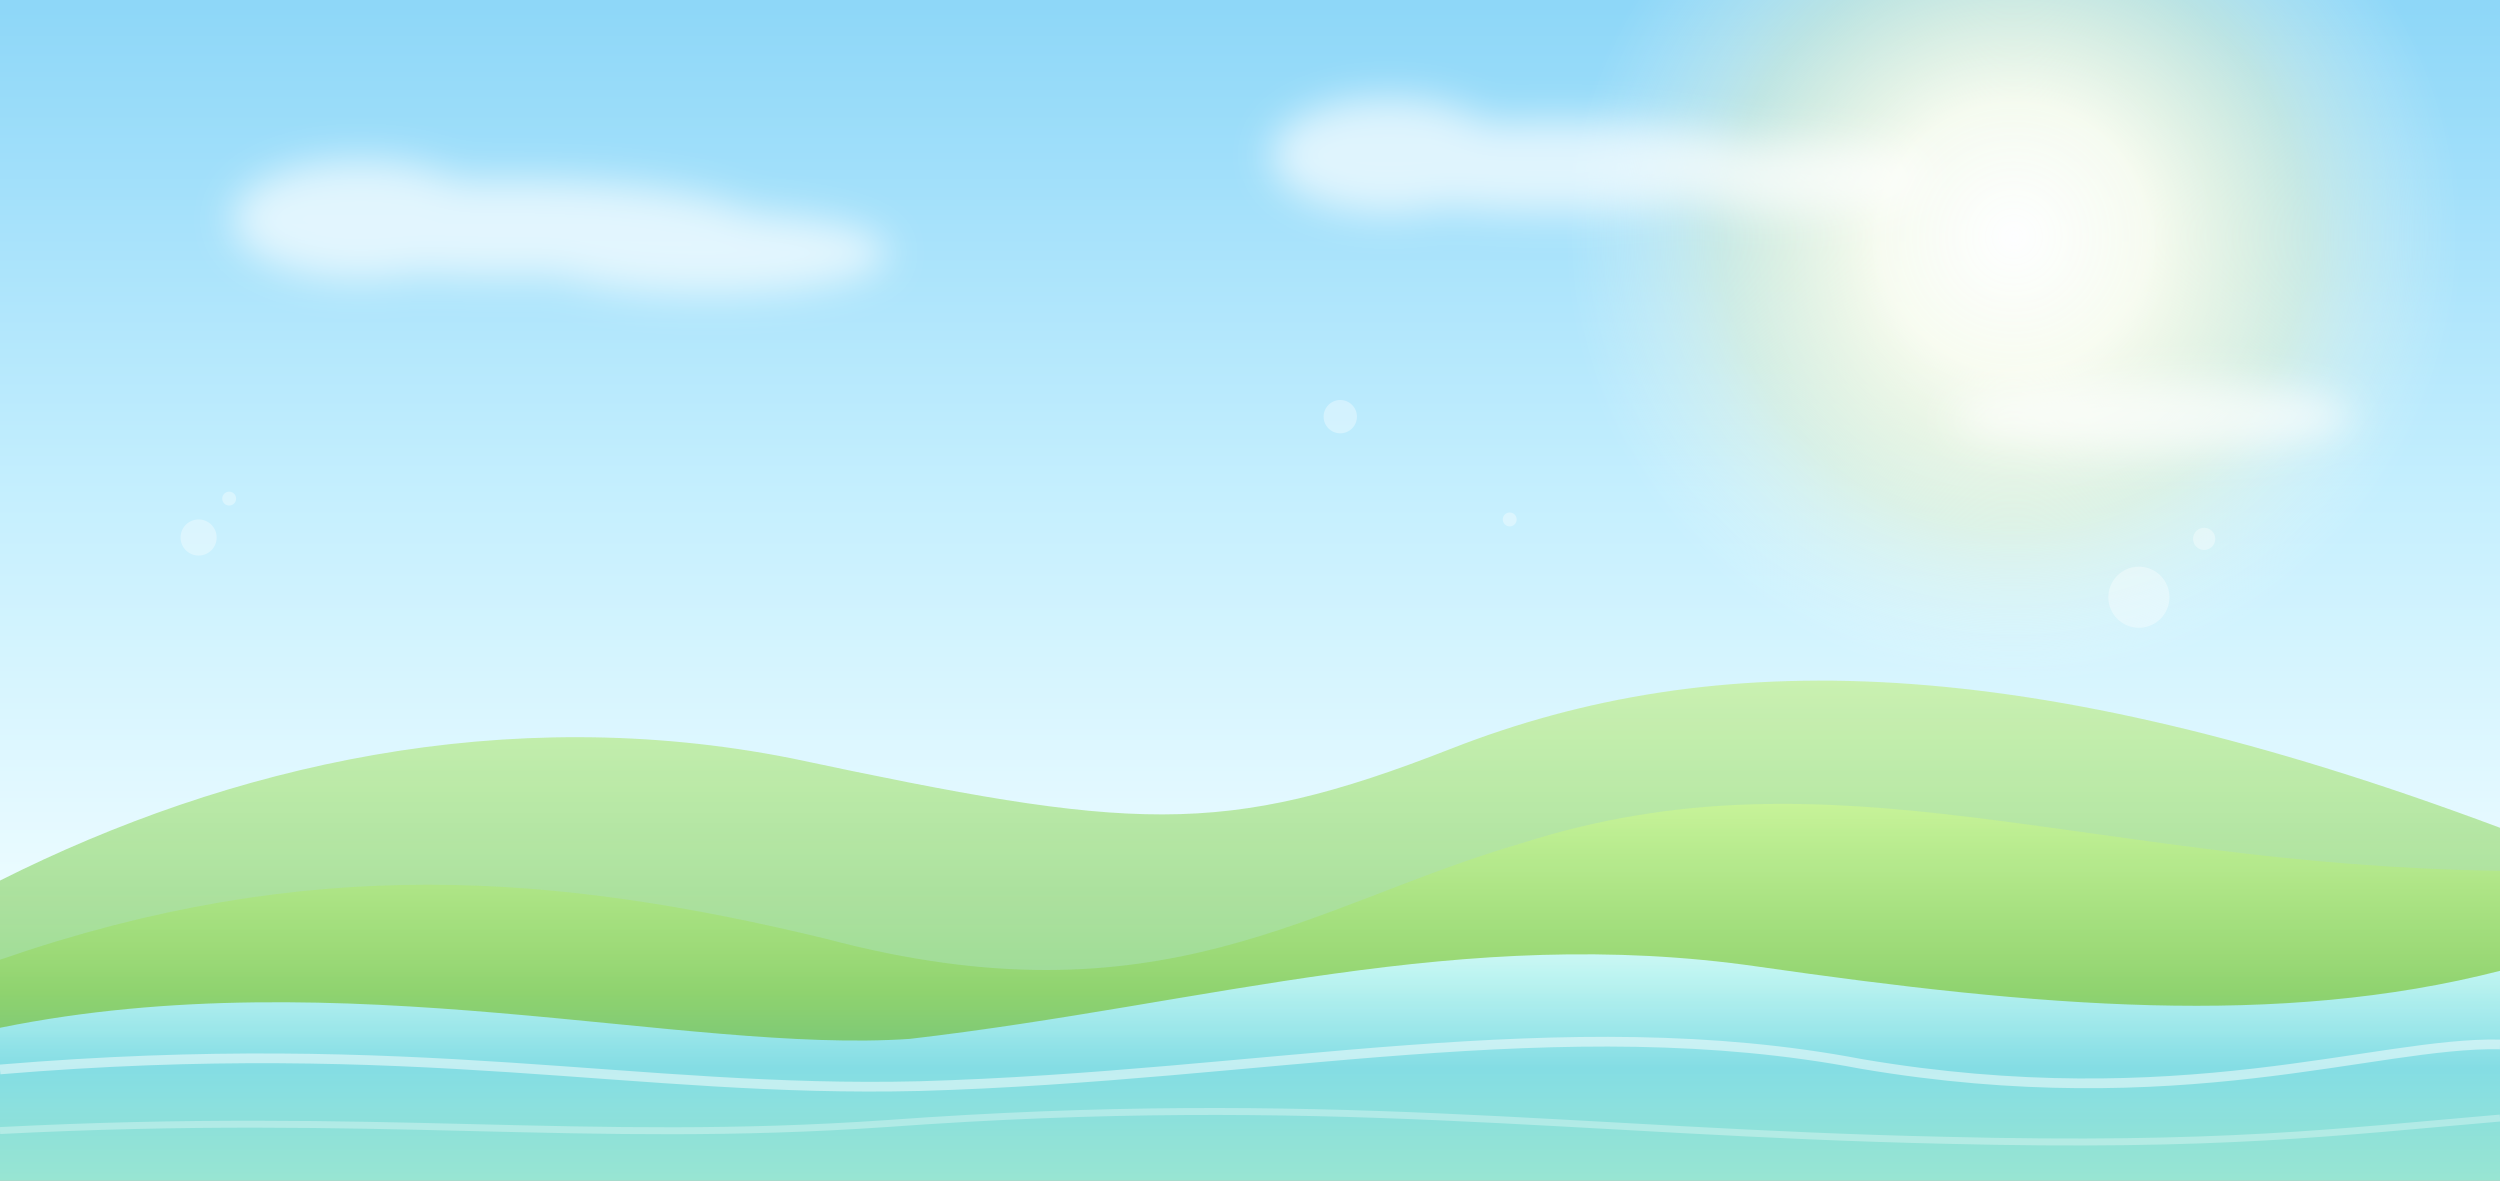
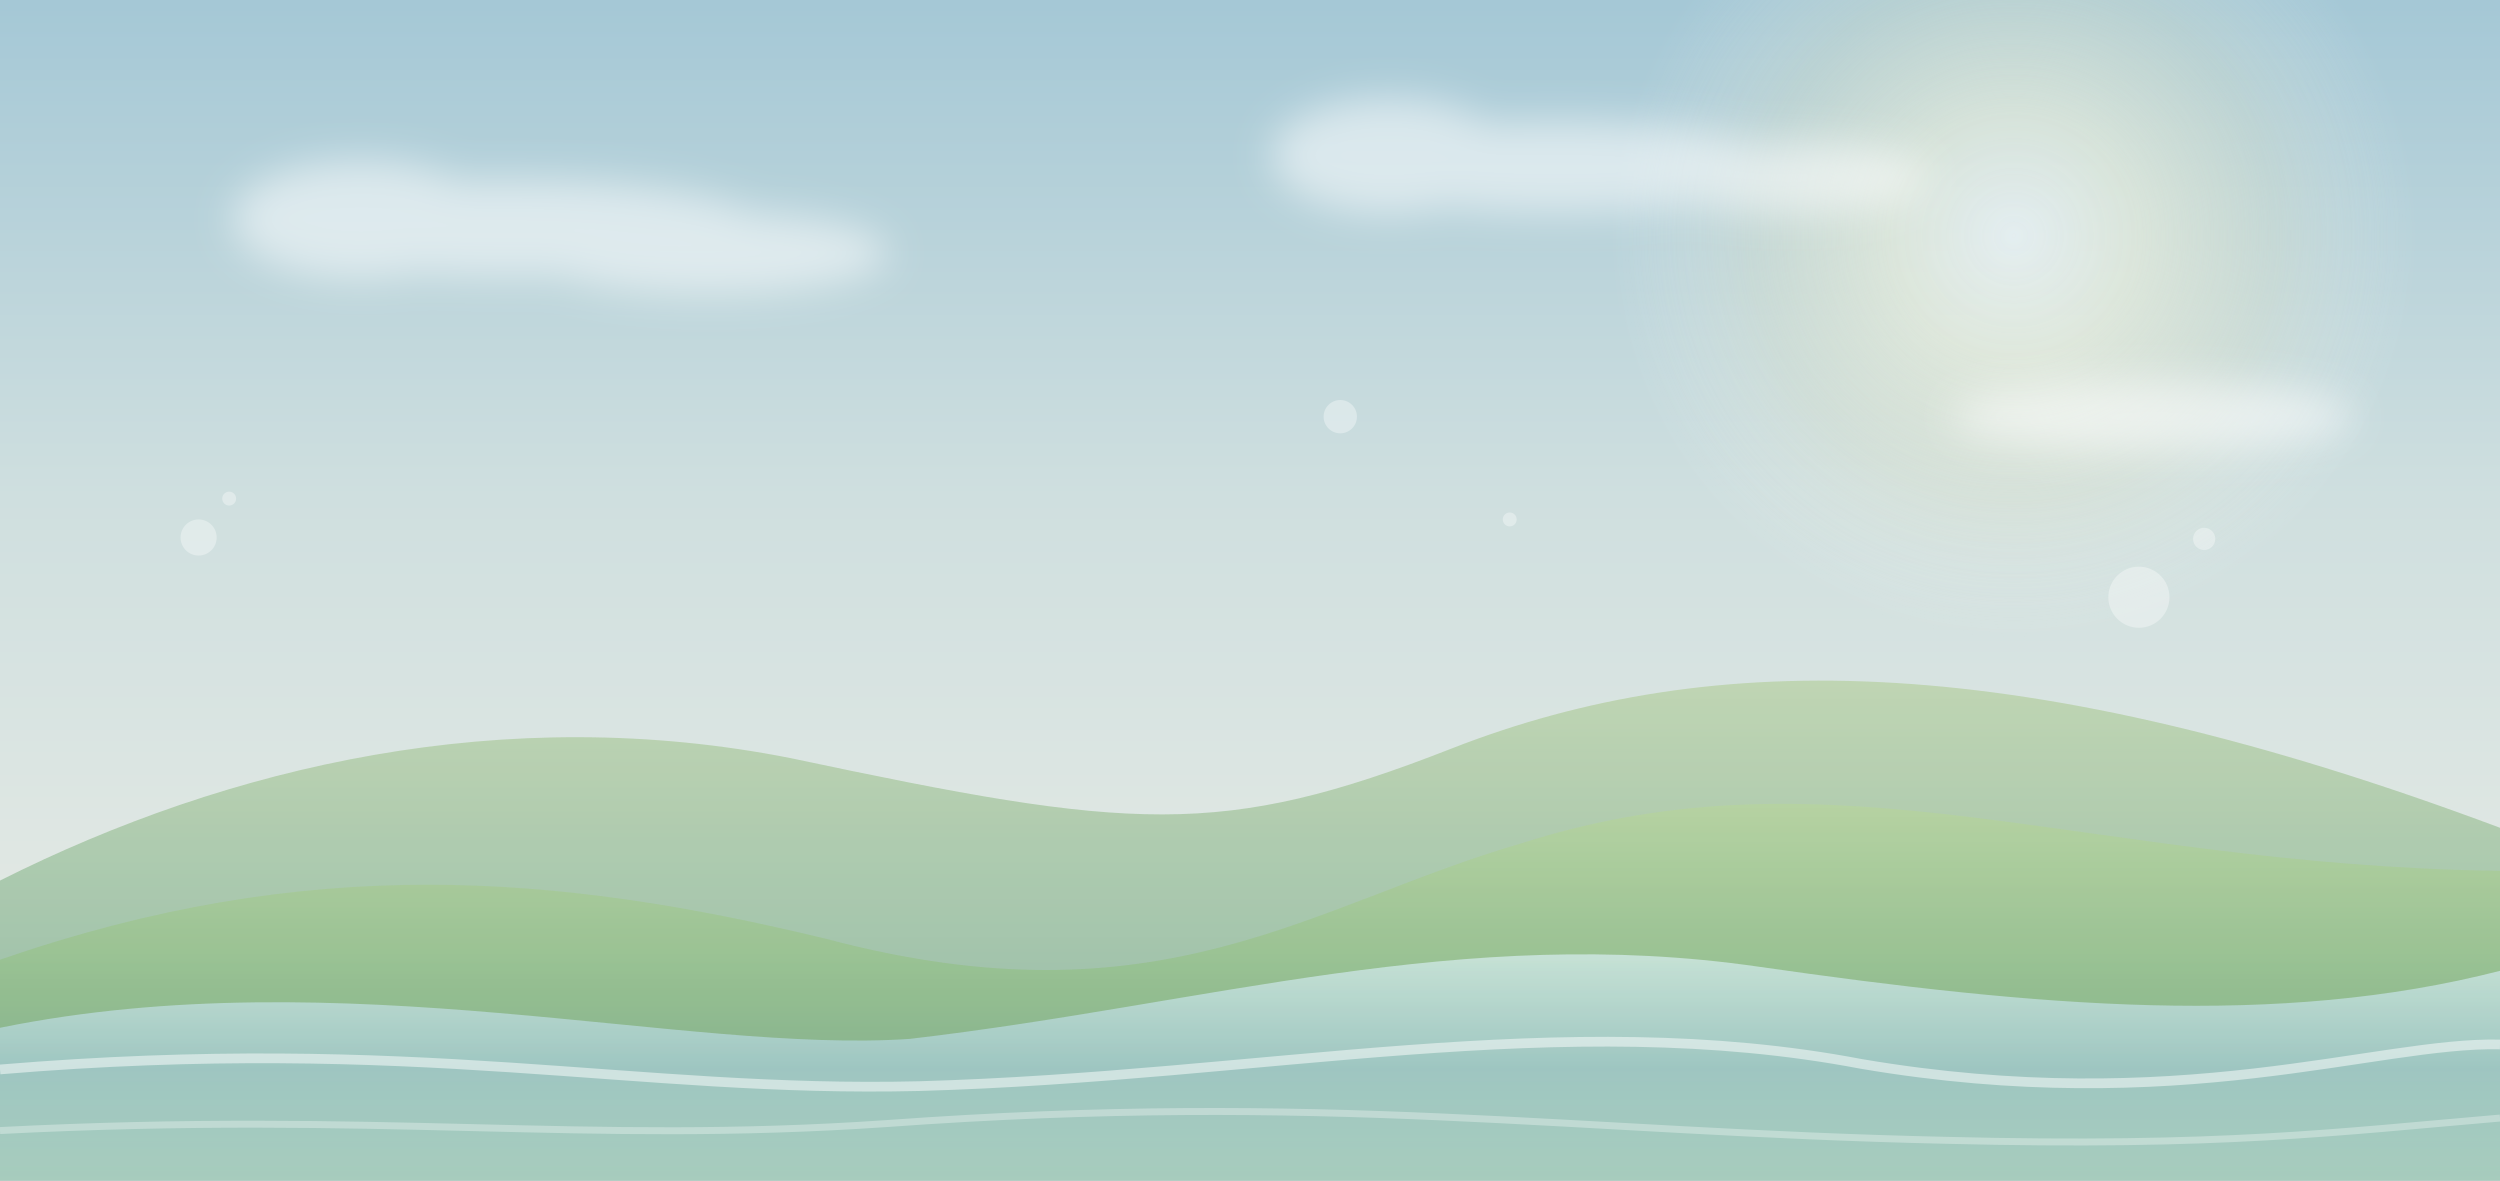
<svg xmlns="http://www.w3.org/2000/svg" viewBox="0 0 1800 850" preserveAspectRatio="xMidYMid slice">
  <defs>
    <linearGradient id="sky" x1="0" y1="0" x2="0" y2="1">
-       <stop stop-color="#8ed7f8" />
-       <stop offset=".42" stop-color="#c5effe" />
-       <stop offset=".8" stop-color="#f0fdff" />
-       <stop offset="1" stop-color="#e2fbff" />
+       <stop stop-color="#a5c8d6" />
+       <stop offset=".42" stop-color="#cfdfdf" />
+       <stop offset=".8" stop-color="#e3e9e4" />
+       <stop offset="1" stop-color="#d2e4e1" />
    </linearGradient>
    <radialGradient id="sun">
      <stop stop-color="#fff" stop-opacity=".98" />
-       <stop offset=".3" stop-color="#fffeef" stop-opacity=".9" />
-       <stop offset=".65" stop-color="#fff6c3" stop-opacity=".38" />
+       <stop offset=".3" stop-color="#f5f4dc" stop-opacity=".9" />
+       <stop offset=".65" stop-color="#eeeac9" stop-opacity=".38" />
      <stop offset="1" stop-color="#fff" stop-opacity="0" />
    </radialGradient>
    <linearGradient id="hill1" x1="0" y1="0" x2="0" y2="1">
-       <stop stop-color="#c7f398" />
-       <stop offset=".5" stop-color="#8fd36d" />
-       <stop offset="1" stop-color="#49ae80" />
+       <stop stop-color="#b6d3a0" />
+       <stop offset=".5" stop-color="#91bd8b" />
+       <stop offset="1" stop-color="#6e9e88" />
    </linearGradient>
    <linearGradient id="hill2" x1="0" y1="0" x2="0" y2="1">
-       <stop stop-color="#c7f0a0" />
-       <stop offset=".55" stop-color="#92d682" />
-       <stop offset="1" stop-color="#6cb4a4" />
+       <stop stop-color="#bad2a8" />
+       <stop offset=".55" stop-color="#95bca0" />
+       <stop offset="1" stop-color="#86aa9f" />
    </linearGradient>
    <linearGradient id="lake" x1="0" y1="0" x2="0" y2="1">
-       <stop stop-color="#cdfbfd" />
-       <stop offset=".5" stop-color="#85dfec" />
-       <stop offset="1" stop-color="#9de8d7" />
+       <stop stop-color="#d1e9e6" />
+       <stop offset=".5" stop-color="#a4cbcd" />
+       <stop offset="1" stop-color="#b4d7c9" />
    </linearGradient>
    <filter id="cloud" x="-30%" y="-70%" width="160%" height="240%">
      <feGaussianBlur stdDeviation="14" />
    </filter>
  </defs>
  <rect width="1800" height="850" fill="url(#sky)" />
-   <circle cx="1450" cy="170" r="325" fill="url(#sun)" />
-   <g fill="#fff" opacity=".67" filter="url(#cloud)">
+   <circle cx="1450" cy="170" r="290" fill="url(#sun)" opacity=".62" />
+   <g fill="#fff" opacity=".53" filter="url(#cloud)">
    <ellipse cx="365" cy="164" rx="185" ry="35" />
    <ellipse cx="260" cy="158" rx="93" ry="43" />
    <ellipse cx="510" cy="182" rx="130" ry="30" />
    <ellipse cx="1120" cy="120" rx="165" ry="33" />
    <ellipse cx="1000" cy="112" rx="85" ry="42" />
    <ellipse cx="1290" cy="128" rx="98" ry="26" />
    <ellipse cx="1550" cy="300" rx="145" ry="26" />
  </g>
  <path d="M0 634C165 551 364 505 570 546C815 598 879 604 1045 539C1234 465 1458 468 1800 596L1800 850H0Z" fill="url(#hill2)" opacity=".82" />
-   <path d="M0 691C222 614 401 629 595 676C836 740 944 651 1096 607C1321 535 1501 623 1800 627V850H0Z" fill="url(#hill1)" opacity=".95" />
-   <path d="M0 740C246 690 494 759 655 748C870 723 1052 665 1266 696C1468 725 1640 740 1800 699V850H0Z" fill="url(#lake)" opacity=".93" />
+   <path d="M0 691C222 614 401 629 595 676C836 740 944 651 1096 607C1321 535 1501 623 1800 627V850H0Z" fill="url(#hill1)" opacity=".84" />
+   <path d="M0 740C246 690 494 759 655 748C870 723 1052 665 1266 696C1468 725 1640 740 1800 699V850H0Z" fill="url(#lake)" opacity=".80" />
  <path d="M0 770C300 745 457 787 662 782C910 775 1125 725 1340 766C1569 805 1711 750 1800 752" fill="none" stroke="#fff" stroke-opacity=".5" stroke-width="7" />
  <path d="M0 814C274 800 420 824 638 809C954 786 1130 815 1400 821C1600 826 1683 815 1800 805" fill="none" stroke="#fff" stroke-opacity=".32" stroke-width="5" />
  <g fill="#fff" opacity=".35">
    <circle cx="143" cy="387" r="13" />
    <circle cx="165" cy="359" r="5" />
    <circle cx="1540" cy="430" r="22" />
    <circle cx="1587" cy="388" r="8" />
    <circle cx="965" cy="300" r="12" />
    <circle cx="1087" cy="374" r="5" />
  </g>
</svg>
